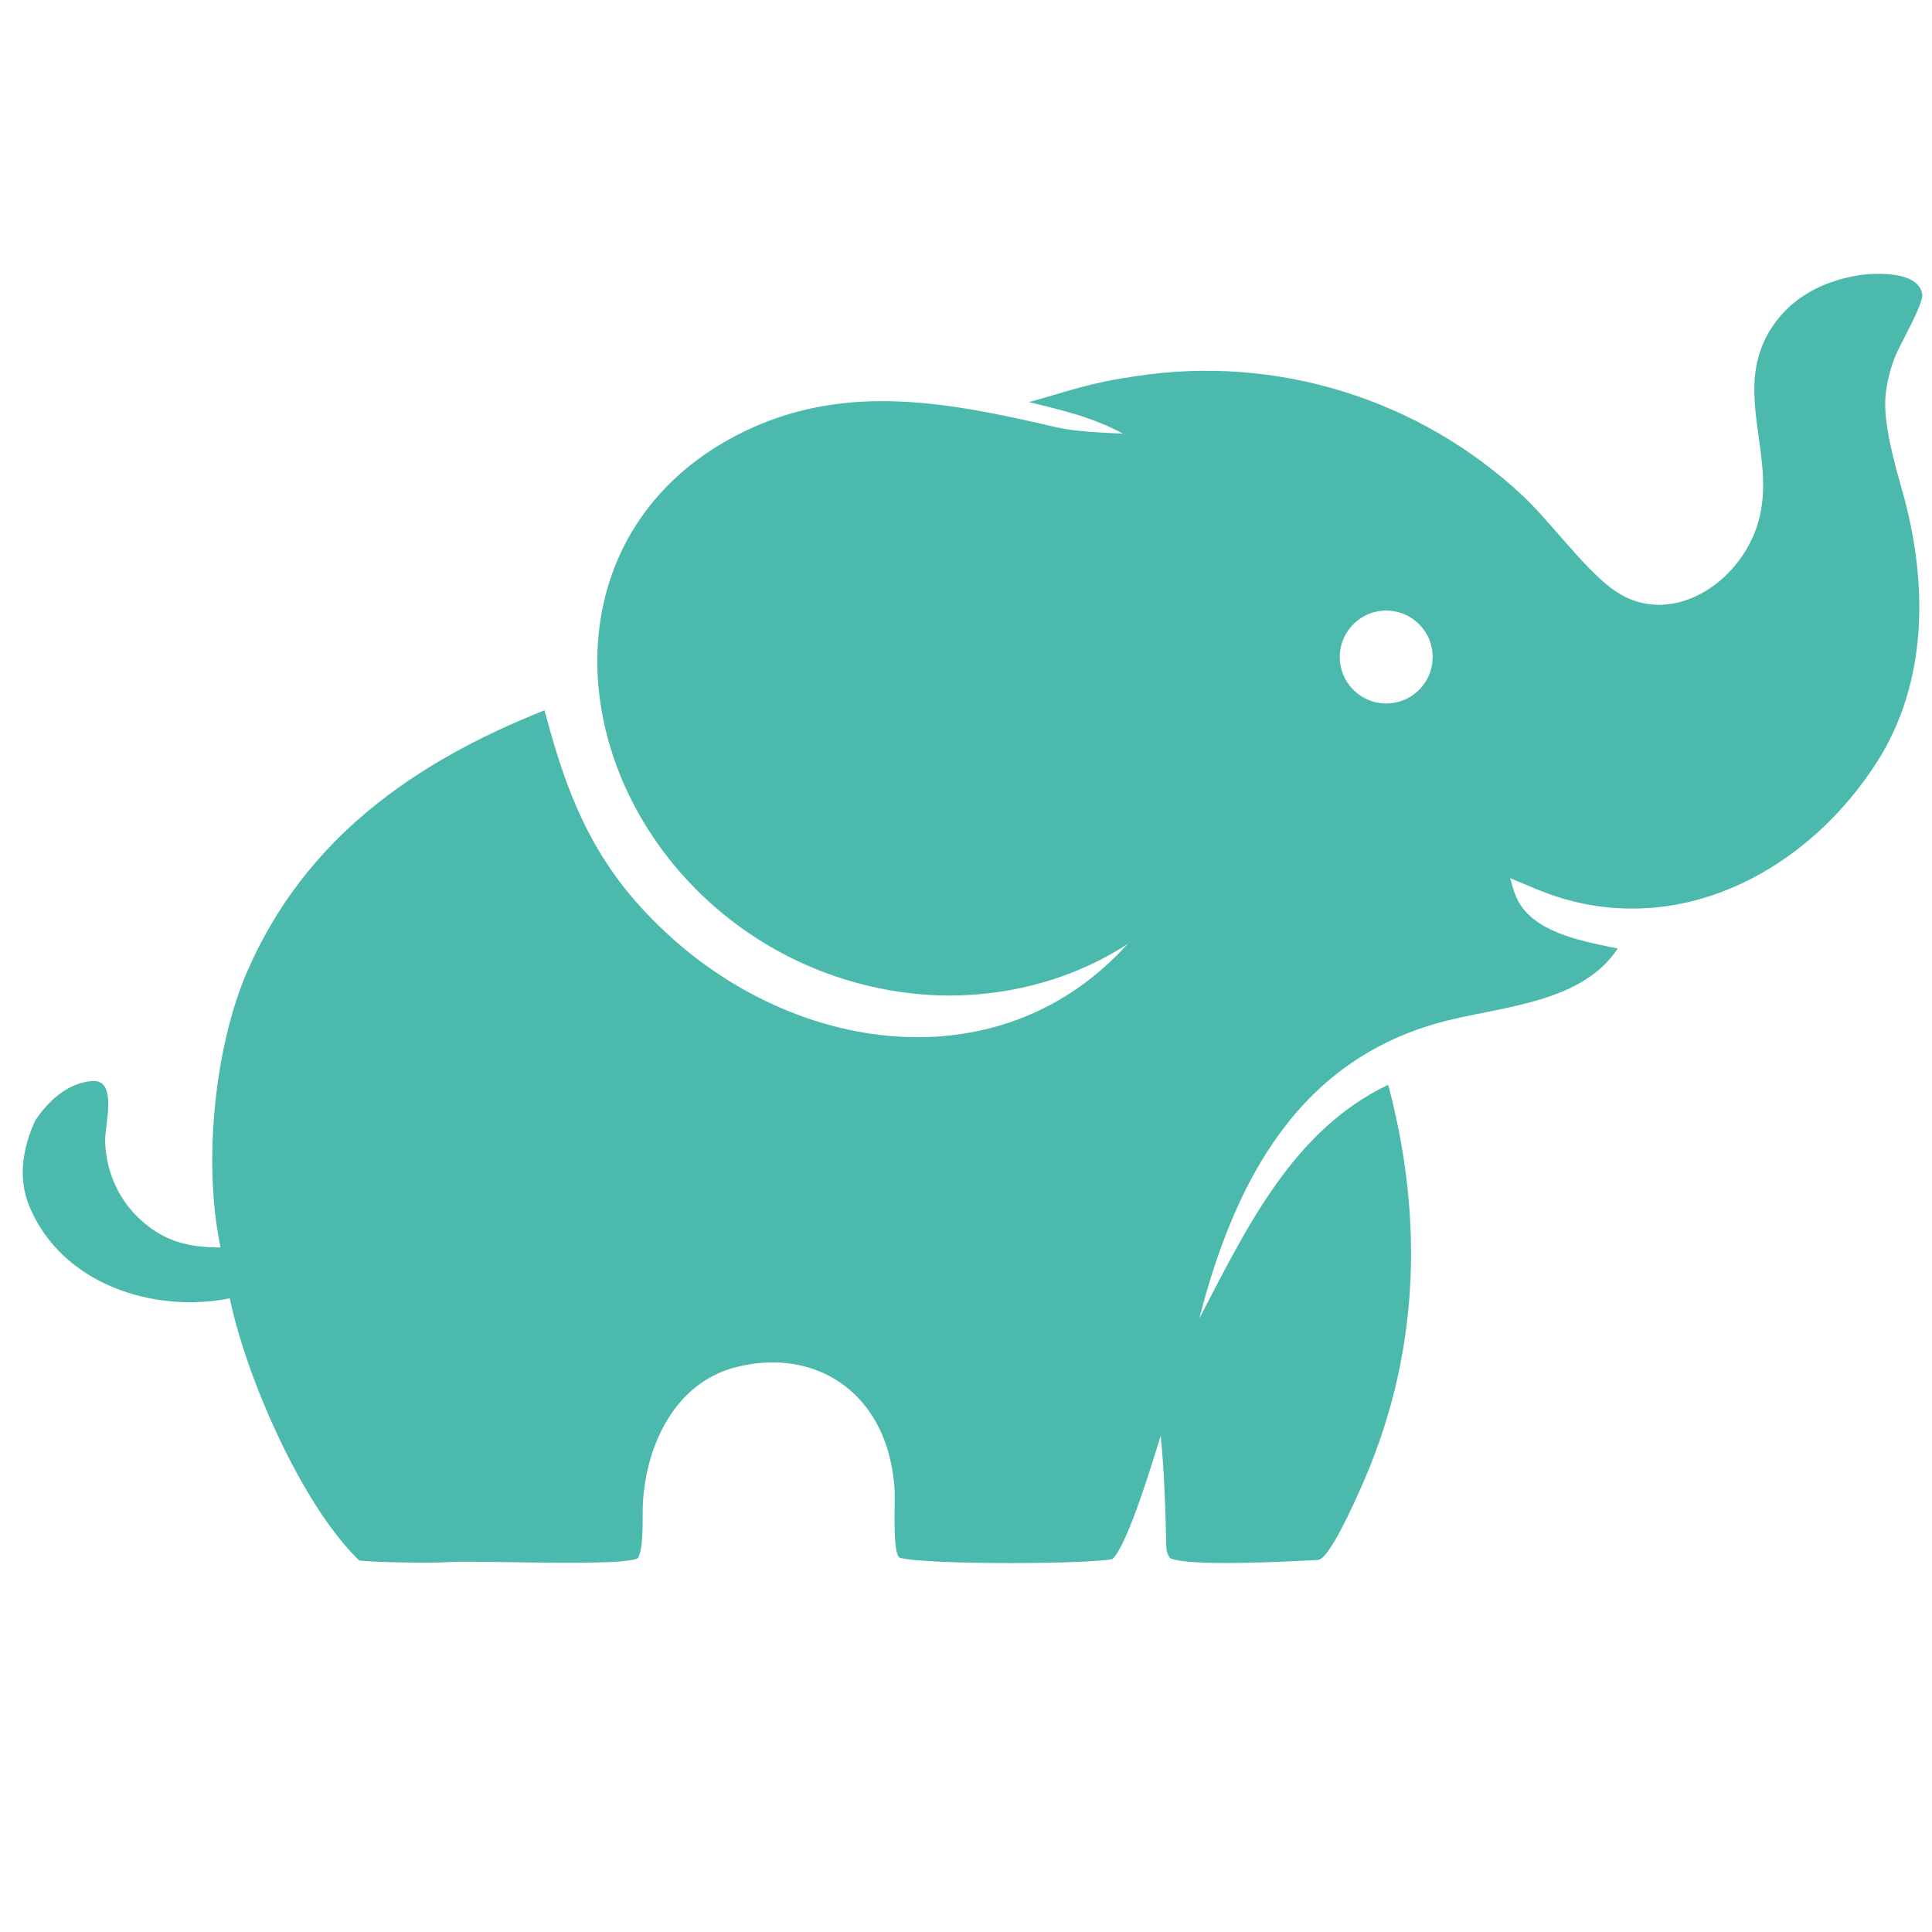
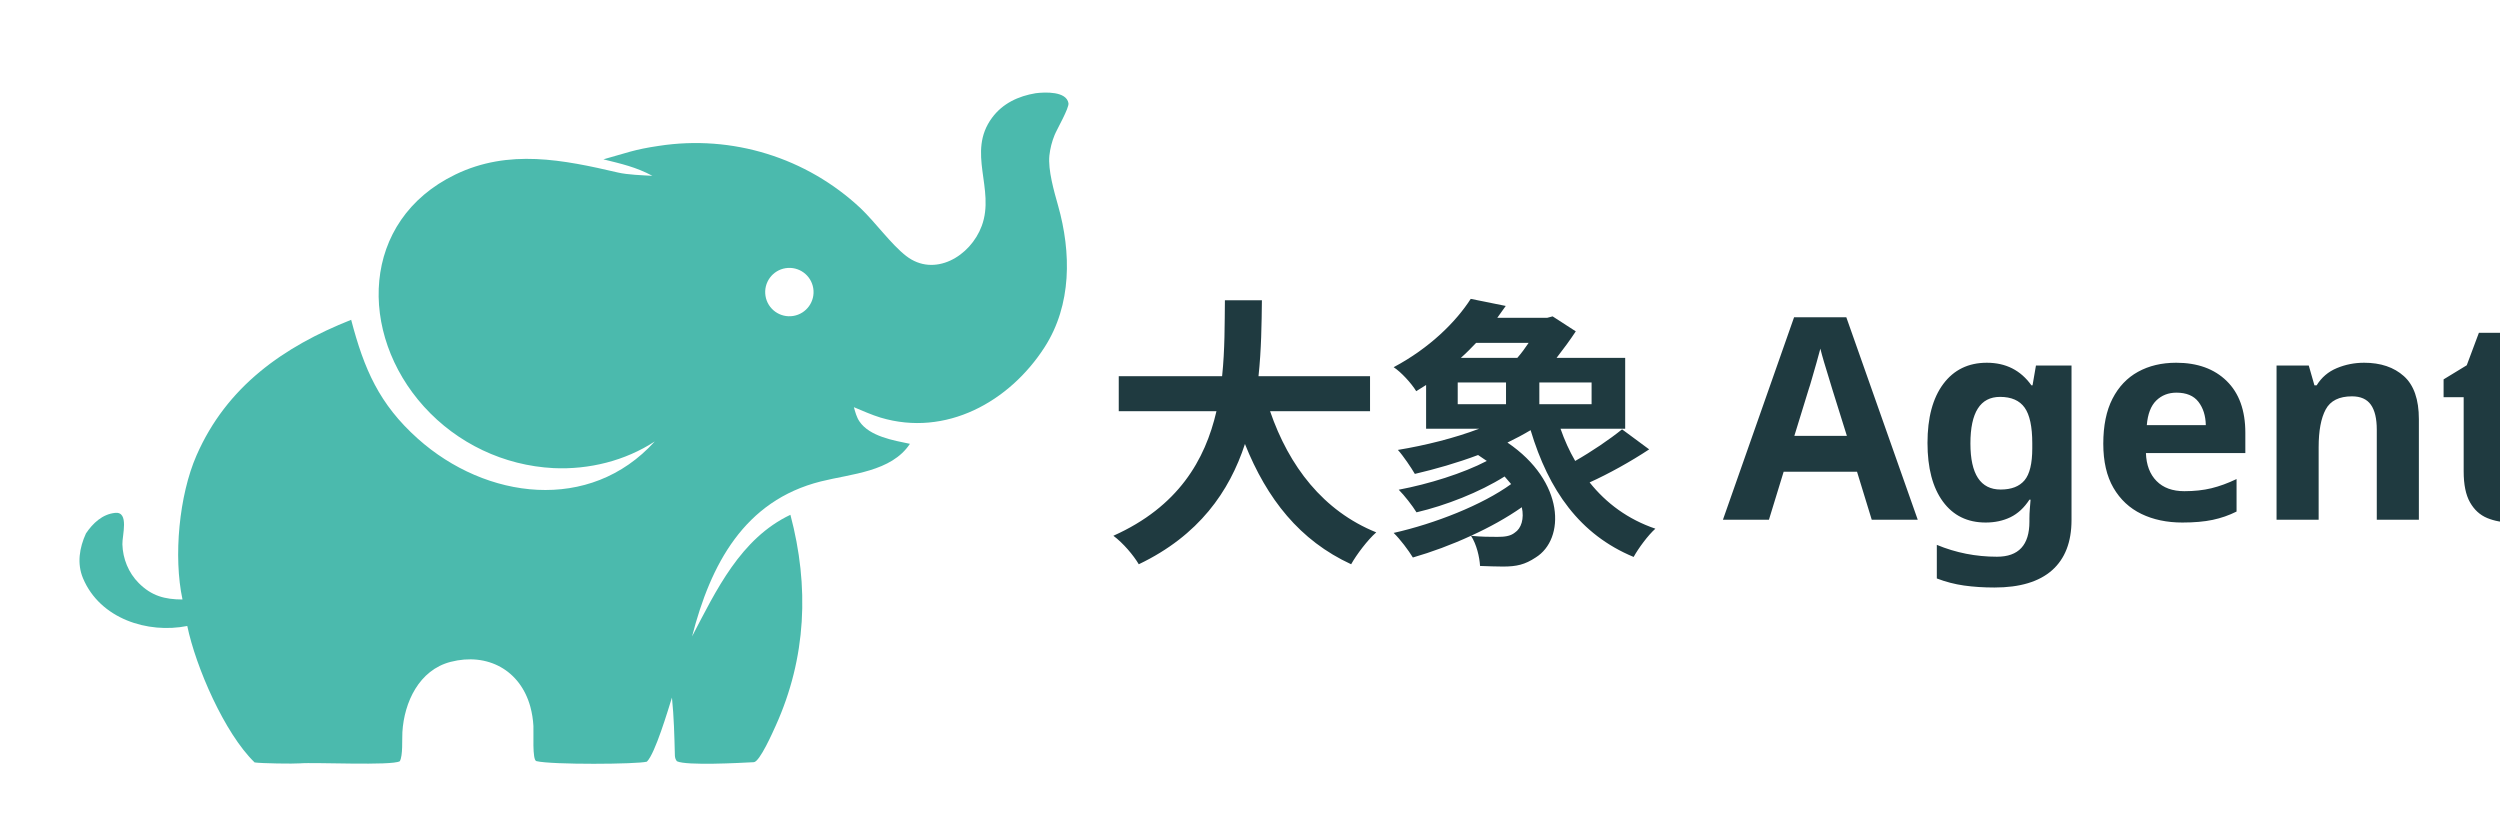
- <svg xmlns="http://www.w3.org/2000/svg" version="1.1" style="display: block;" viewBox="470 600 1140 860" width="1000" height="1000" preserveAspectRatio="xMidYMid meet">
-   <path transform="translate(0,0)" fill="rgb(75,186,173)" d="M 1567.11 622.313 C 1577.99 620.933 1601.93 620.031 1604.25 633.591 C 1605.18 639.019 1591.19 663.164 1588.55 669.67 C 1585.52 677.065 1583.53 684.845 1582.65 692.788 C 1580.92 709.301 1587.92 733.521 1592.5 749.723 C 1607.51 802.855 1608.06 862.066 1577.32 909.971 C 1537.38 972.226 1465.27 1012.07 1391.32 989.955 C 1381.32 986.949 1370.78 982.144 1361.06 978.14 C 1362.67 983.78 1364.07 989.409 1367.38 994.299 C 1378.85 1011.23 1405.77 1015.78 1424.58 1019.67 C 1403.69 1051.39 1358.01 1053.66 1323.71 1062.26 C 1236.76 1084.07 1198.74 1156.14 1177.68 1237.94 C 1204.92 1185.88 1232.54 1126.97 1289.13 1100.1 C 1310.67 1181.31 1307.3 1261.99 1272.48 1339.12 C 1269.35 1346.06 1254.37 1380.12 1247.67 1380.48 C 1231.78 1381.32 1171.24 1384.58 1160.54 1379.44 C 1158.96 1377.61 1158.26 1375.28 1158.2 1372.9 C 1157.63 1350.67 1157.15 1329.42 1154.88 1307.24 C 1150.57 1320.88 1135.78 1370.96 1126.45 1379.89 C 1115.82 1382.87 1018.31 1383.54 1001.21 1379.27 C 996.338 1378.05 998.322 1347.04 997.878 1339.52 C 997.478 1332.14 996.313 1324.82 994.399 1317.68 C 982.988 1276.06 945.75 1256.04 904.067 1266.77 C 868.356 1275.97 851.38 1312.42 849.368 1346.48 C 848.882 1354.72 850.086 1372.92 846.451 1379.38 C 837.793 1384.73 749.078 1380.4 733.363 1381.8 C 726.11 1382.45 689.316 1381.88 681.908 1380.76 C 647.83 1347.73 615.246 1272.57 605.58 1226.11 C 560.82 1235.03 506.71 1218.02 487.413 1172.03 C 480.4 1155.31 483.321 1137.51 490.74 1121.25 C 498.477 1109.72 509.336 1099.37 523.883 1097.91 C 540.052 1096.29 531.685 1123.97 532.043 1133.52 C 532.49 1149.86 538.96 1165.84 550.592 1177.49 C 565.14 1192.05 580.095 1196.07 600.163 1196.09 C 589.731 1147.48 596.31 1077.94 616.031 1032.85 C 650.252 954.601 714.623 909.577 791.317 879.114 C 805.968 934.918 822.929 974.549 866.822 1013.81 C 943.939 1082.8 1061.9 1098.38 1135.43 1016.95 C 1101.91 1038.94 1060.66 1049.09 1020.72 1047.2 C 964.476 1044.34 911.664 1019.29 873.874 977.539 C 799.201 895.066 801.543 766.645 909.394 714.47 C 969.952 685.174 1031.61 697.75 1093.81 712.223 C 1104.5 714.711 1121.26 715.313 1132.69 715.903 C 1114.19 706.001 1097.5 702.298 1077.19 697.247 C 1103.1 690.117 1111.96 686.071 1139.99 681.994 C 1223.02 669.162 1307.33 695.213 1368.64 752.64 C 1385.55 768.757 1403.15 793.419 1420.25 806.716 C 1452.21 831.563 1493.23 807.266 1505.99 772.662 C 1521.45 730.696 1488.63 689.412 1517.64 650.143 C 1529.69 633.815 1547.55 625.561 1567.11 622.313 z M 1292.46 874.726 C 1307.32 872.252 1317.4 858.247 1315.03 843.368 C 1312.65 828.49 1298.72 818.315 1283.82 820.588 C 1268.79 822.882 1258.49 836.982 1260.89 852.004 C 1263.28 867.025 1277.45 877.223 1292.46 874.726 z" />
+ <svg xmlns="http://www.w3.org/2000/svg" version="1.1" viewBox="35 350 850 280" width="850" height="280" preserveAspectRatio="xMidYMid meet" role="img" aria-labelledby="title desc">
+   <g id="elephant-mark" transform="translate(58 375) scale(0.30) translate(-470 -600)">
+     <path id="elephant-shape" fill="rgb(75,186,173)" d="M 1567.11 622.313 C 1577.99 620.933 1601.93 620.031 1604.25 633.591 C 1605.18 639.019 1591.19 663.164 1588.55 669.67 C 1585.52 677.065 1583.53 684.845 1582.65 692.788 C 1580.92 709.301 1587.92 733.521 1592.5 749.723 C 1607.51 802.855 1608.06 862.066 1577.32 909.971 C 1537.38 972.226 1465.27 1012.07 1391.32 989.955 C 1381.32 986.949 1370.78 982.144 1361.06 978.14 C 1362.67 983.78 1364.07 989.409 1367.38 994.299 C 1378.85 1011.23 1405.77 1015.78 1424.58 1019.67 C 1403.69 1051.39 1358.01 1053.66 1323.71 1062.26 C 1236.76 1084.07 1198.74 1156.14 1177.68 1237.94 C 1204.92 1185.88 1232.54 1126.97 1289.13 1100.1 C 1310.67 1181.31 1307.3 1261.99 1272.48 1339.12 C 1269.35 1346.06 1254.37 1380.12 1247.67 1380.48 C 1231.78 1381.32 1171.24 1384.58 1160.54 1379.44 C 1158.96 1377.61 1158.26 1375.28 1158.2 1372.9 C 1157.63 1350.67 1157.15 1329.42 1154.88 1307.24 C 1150.57 1320.88 1135.78 1370.96 1126.45 1379.89 C 1115.82 1382.87 1018.31 1383.54 1001.21 1379.27 C 996.338 1378.05 998.322 1347.04 997.878 1339.52 C 997.478 1332.14 996.313 1324.82 994.399 1317.68 C 982.988 1276.06 945.75 1256.04 904.067 1266.77 C 868.356 1275.97 851.38 1312.42 849.368 1346.48 C 848.882 1354.72 850.086 1372.92 846.451 1379.38 C 837.793 1384.73 749.078 1380.4 733.363 1381.8 C 726.11 1382.45 689.316 1381.88 681.908 1380.76 C 647.83 1347.73 615.246 1272.57 605.58 1226.11 C 560.82 1235.03 506.71 1218.02 487.413 1172.03 C 480.4 1155.31 483.321 1137.51 490.74 1121.25 C 498.477 1109.72 509.336 1099.37 523.883 1097.91 C 540.052 1096.29 531.685 1123.97 532.043 1133.52 C 532.49 1149.86 538.96 1165.84 550.592 1177.49 C 565.14 1192.05 580.095 1196.07 600.163 1196.09 C 589.731 1147.48 596.31 1077.94 616.031 1032.85 C 650.252 954.601 714.623 909.577 791.317 879.114 C 805.968 934.918 822.929 974.549 866.822 1013.81 C 943.939 1082.8 1061.9 1098.38 1135.43 1016.95 C 1101.91 1038.94 1060.66 1049.09 1020.72 1047.2 C 964.476 1044.34 911.664 1019.29 873.874 977.539 C 799.201 895.066 801.543 766.645 909.394 714.47 C 969.952 685.174 1031.61 697.75 1093.81 712.223 C 1104.5 714.711 1121.26 715.313 1132.69 715.903 C 1114.19 706.001 1097.5 702.298 1077.19 697.247 C 1103.1 690.117 1111.96 686.071 1139.99 681.994 C 1223.02 669.162 1307.33 695.213 1368.64 752.64 C 1385.55 768.757 1403.15 793.419 1420.25 806.716 C 1452.21 831.563 1493.23 807.266 1505.99 772.662 C 1521.45 730.696 1488.63 689.412 1517.64 650.143 C 1529.69 633.815 1547.55 625.561 1567.11 622.313 z M 1292.46 874.726 C 1307.32 872.252 1317.4 858.247 1315.03 843.368 C 1312.65 828.49 1298.72 818.315 1283.82 820.588 C 1268.79 822.882 1258.49 836.982 1260.89 852.004 C 1263.28 867.025 1277.45 877.223 1292.46 874.726 z" />
+   </g>
+   <text id="logo-text" x="410" y="500" fill="rgb(31,58,64)" font-family="'DingTalk JinBuTi', 'DingTalk JinBuTi Regular', '钉钉进步体', 'PingFang SC', 'Microsoft YaHei', sans-serif" font-size="96" font-weight="700" letter-spacing="-1" dominant-baseline="middle">大象 Agent</text>
</svg>
